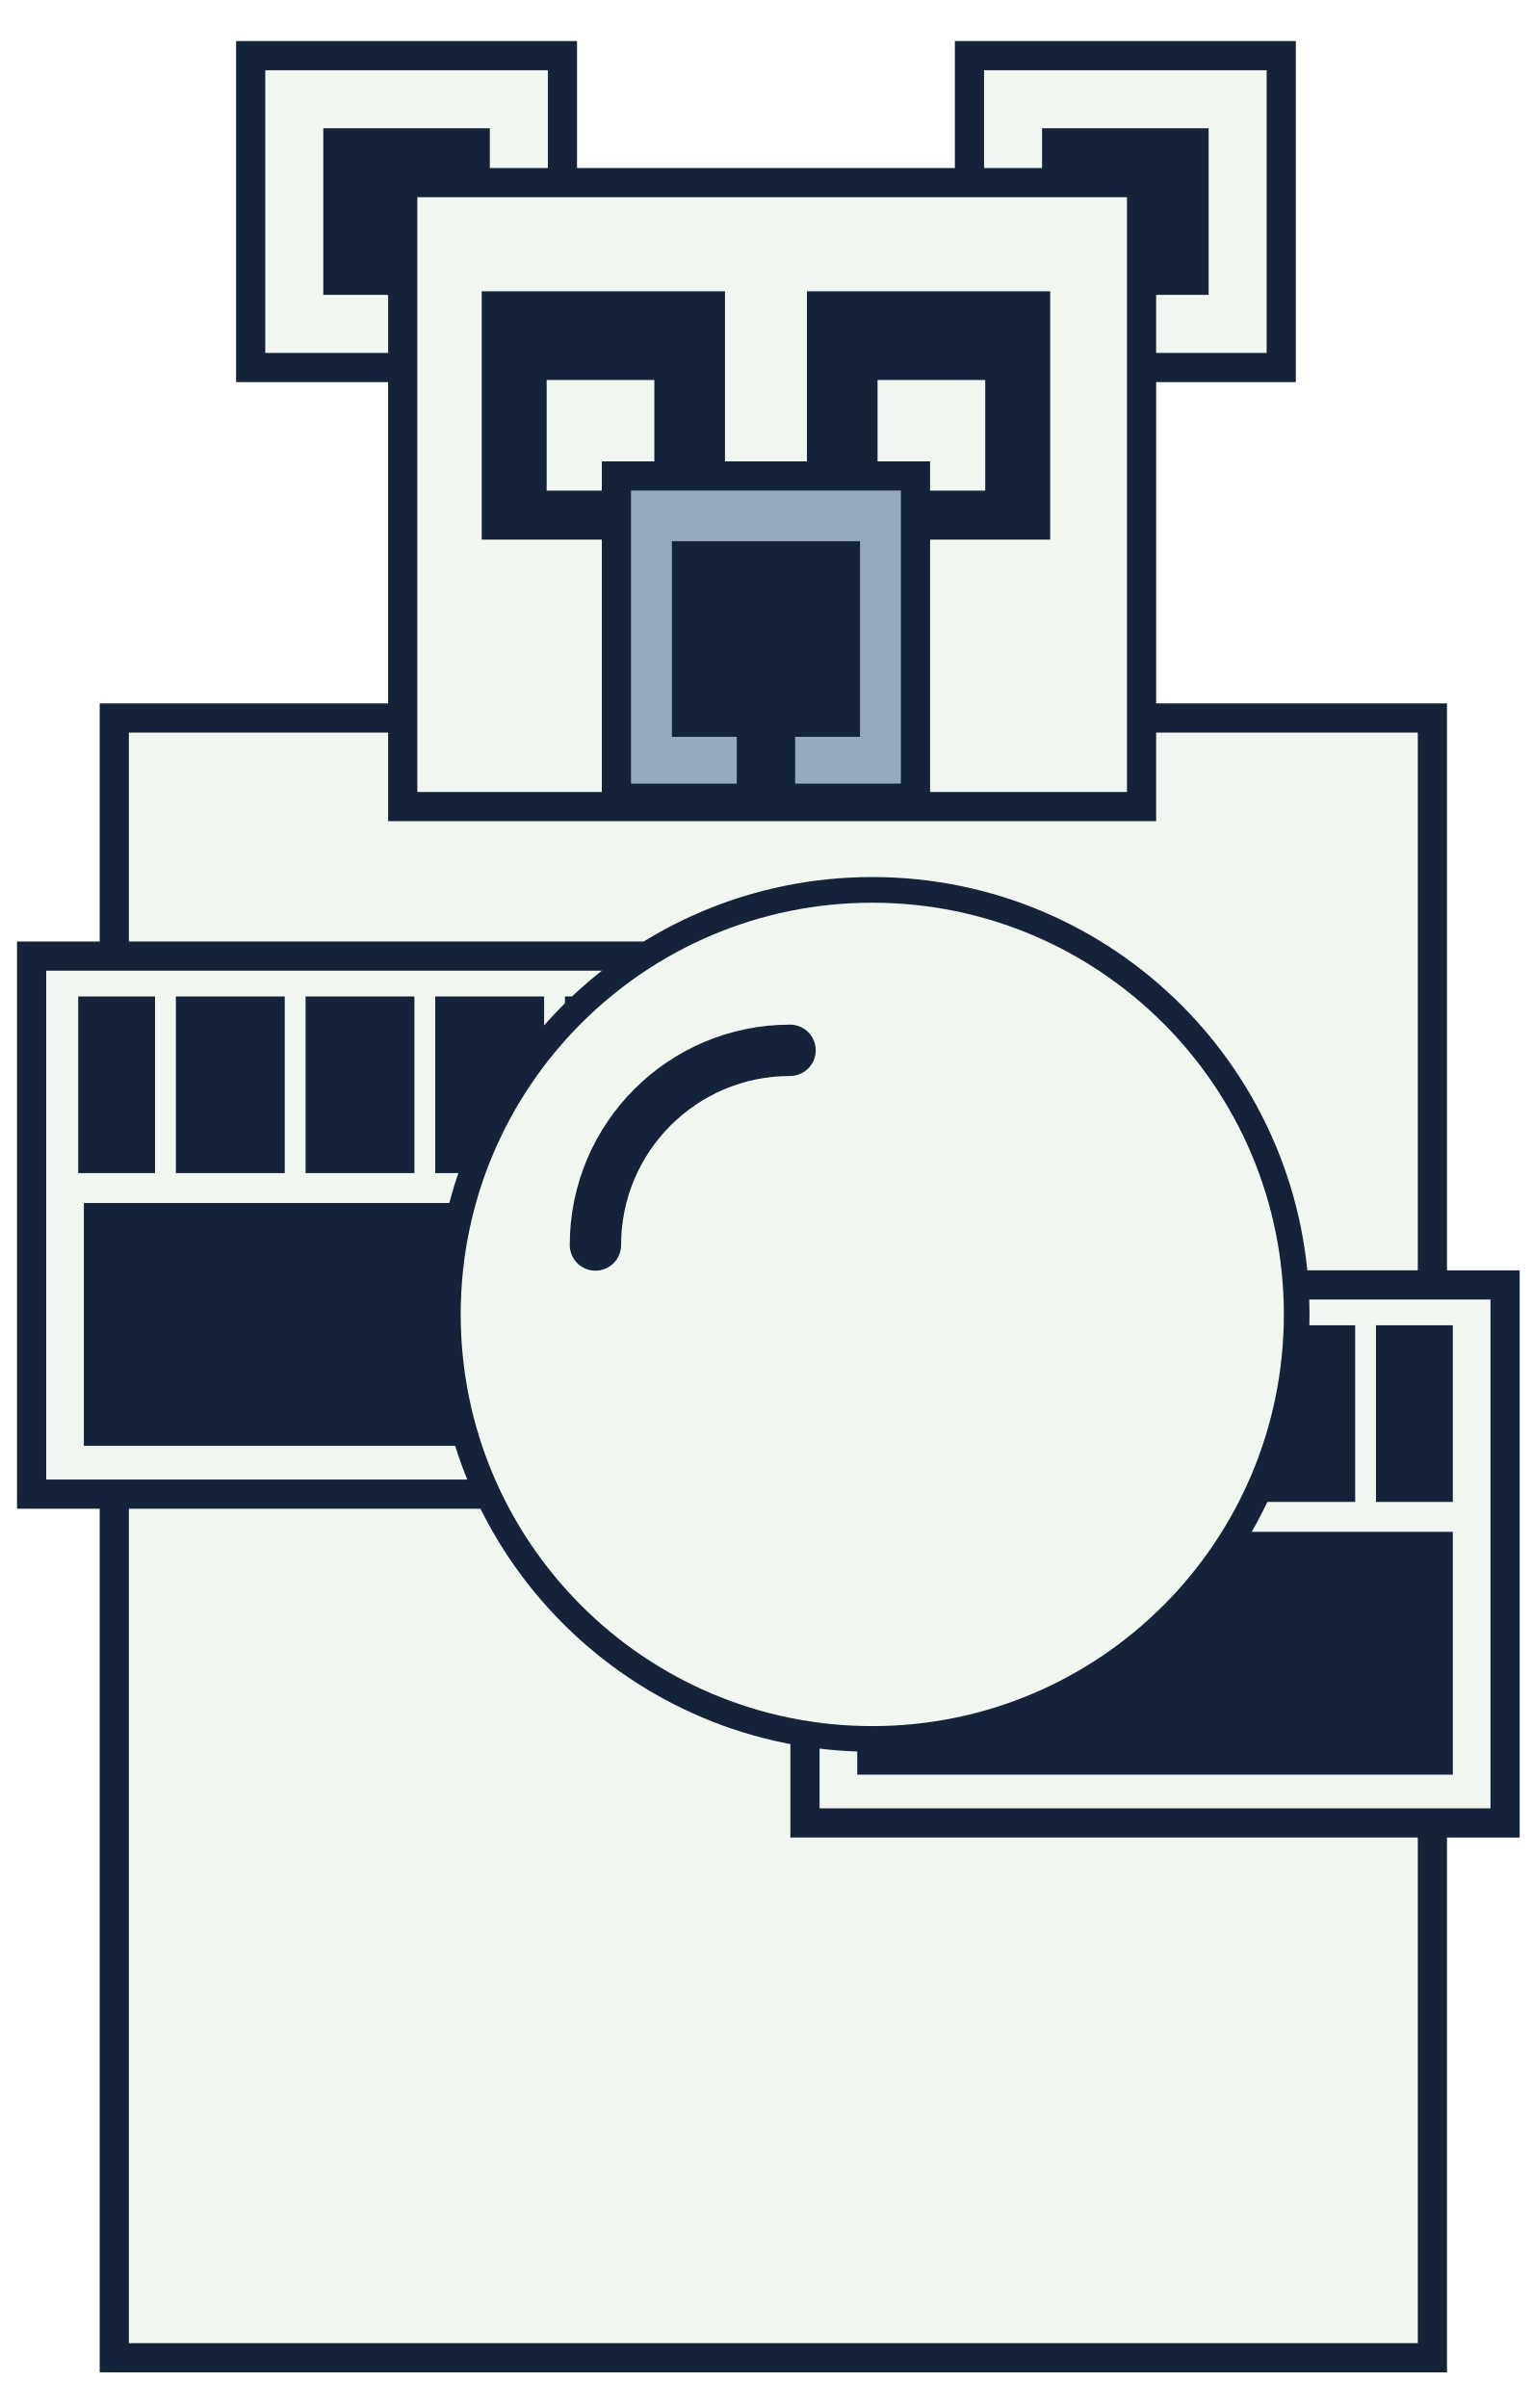
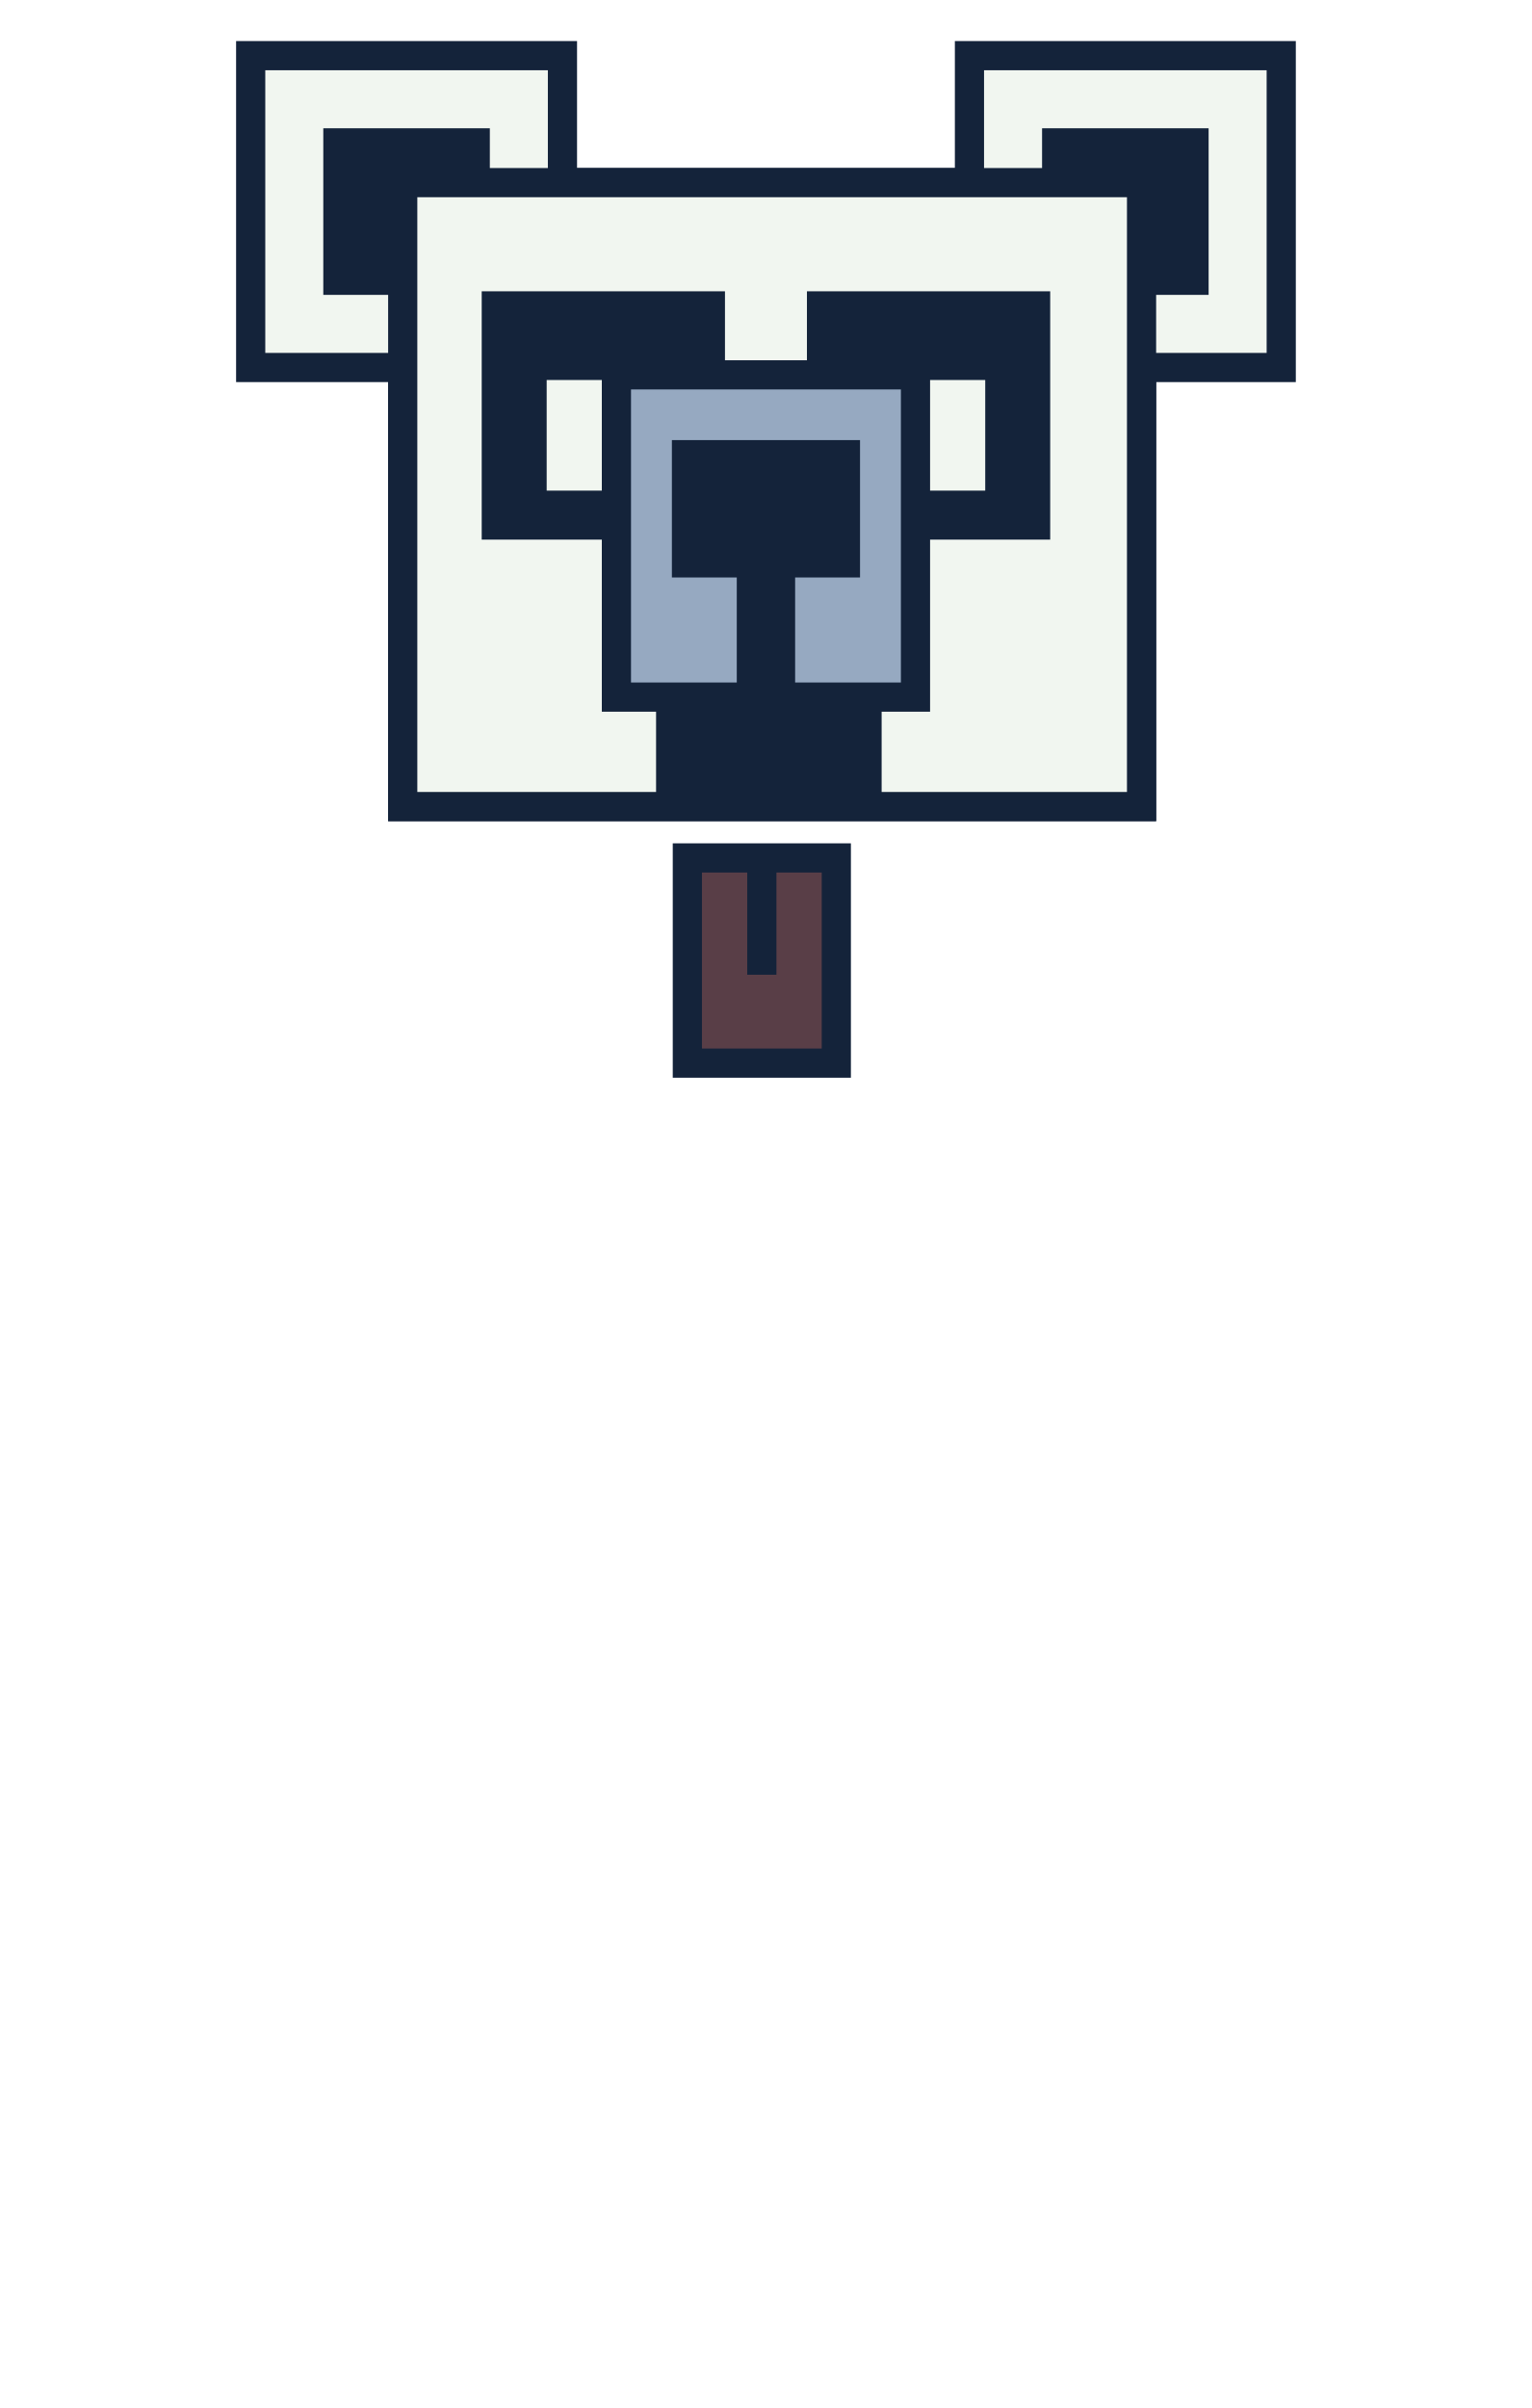
<svg xmlns="http://www.w3.org/2000/svg" width="420" height="660" viewBox="0 0 111.125 174.625" version="1.1" id="svg1" xml:space="preserve">
  <defs id="defs1" />
  <g id="layer1" style="display:inline">
-     <g id="layer3" style="display:inline">
+     <g id="layer3" style="display:none">
      <rect style="display:inline;fill:#f1f6f0;stroke:#14233a;stroke-width:4.233;stroke-linecap:square;stroke-linejoin:miter;stroke-dasharray:none;paint-order:stroke fill markers" id="rect15-5" width="93.498" height="116.796" x="9.349" y="53.126" />
    </g>
    <g id="layer9" style="display:inline">
-       <g id="layer11" style="display:inline">
+       <g id="layer11" style="display:none">
        <rect style="display:inline;fill:#f1f6f0;stroke:#14233a;stroke-width:4.233;stroke-linecap:square;stroke-dasharray:none;paint-order:stroke fill markers" id="rect3" width="20.499" height="20.499" x="19.243" y="5.094" />
        <rect style="display:inline;fill:#f1f6f0;stroke:#14233a;stroke-width:4.233;stroke-linecap:square;stroke-dasharray:none;paint-order:stroke fill markers" id="rect4" width="20.499" height="20.499" x="71.383" y="5.094" />
        <rect style="display:inline;fill:#14233a;stroke:none;stroke-width:2.897;stroke-linecap:square;paint-order:stroke fill markers" id="rect6" width="12.081" height="12.081" x="23.452" y="9.303" />
        <rect style="display:inline;fill:#14233a;stroke:none;stroke-width:2.897;stroke-linecap:square;paint-order:stroke fill markers" id="rect16" width="12.081" height="12.081" x="75.592" y="9.303" />
      </g>
      <rect style="display:inline;fill:#f1f6f0;stroke:#14233a;stroke-width:4.233;stroke-linecap:square;stroke-linejoin:miter;stroke-dasharray:none;paint-order:stroke fill markers" id="rect5-1" width="51.478" height="43.131" x="30.272" y="14.302" />
      <g id="layer10" style="display:inline">
        <rect style="display:inline;fill:#14233a;stroke:#14233a;stroke-width:4.233;stroke-linecap:square;stroke-linejoin:miter;stroke-dasharray:none;paint-order:stroke fill markers" id="rect12-4" width="13.413" height="13.775" x="37.06" y="23.241" />
        <rect style="display:inline;fill:#14233a;stroke:#14233a;stroke-width:4.233;stroke-linecap:square;stroke-linejoin:miter;stroke-dasharray:none;paint-order:stroke fill markers" id="rect26" width="13.413" height="13.775" x="60.652" y="23.241" />
-         <rect style="display:inline;fill:#f1f6f0;stroke:none;stroke-width:3.276;stroke-linecap:square;stroke-linejoin:miter;paint-order:stroke fill markers" id="rect34" width="7.81" height="8.021" x="39.656" y="27.558" />
-         <rect style="display:inline;fill:#f1f6f0;stroke:none;stroke-width:3.276;stroke-linecap:square;stroke-linejoin:miter;paint-order:stroke fill markers" id="rect38" width="7.81" height="8.021" x="63.659" y="27.558" />
+         <rect style="display:none;fill:#f1f6f0;stroke:none;stroke-width:3.276;stroke-linecap:square;stroke-linejoin:miter;paint-order:stroke fill markers" id="rect34" width="7.81" height="8.021" x="39.656" y="27.558" />
+         <rect style="display:none;fill:#f1f6f0;stroke:none;stroke-width:3.276;stroke-linecap:square;stroke-linejoin:miter;paint-order:stroke fill markers" id="rect38" width="7.81" height="8.021" x="63.659" y="27.558" />
      </g>
      <g id="layer6-6" style="display:inline;fill:#303843" transform="translate(-0.2094269,-10.70973)">
        <rect style="display:inline;fill:#96a9c1;stroke:#14233a;stroke-width:4.233;stroke-linecap:square;stroke-linejoin:miter;stroke-dasharray:none;paint-order:stroke fill markers" id="rect11-9" width="19.578" height="21.253" x="45.983" y="46.284" />
-         <rect style="display:inline;fill:#14233a;stroke:none;stroke-width:1.31;stroke-linecap:round;stroke-linejoin:round;paint-order:stroke fill markers" id="rect14-5" width="13.647" height="14.187" x="48.948" y="49.957" />
-         <path style="display:inline;fill:#14233a;stroke:#14233a;stroke-width:4.233;stroke-linecap:butt;stroke-linejoin:miter;stroke-dasharray:none;stroke-opacity:1" d="m 55.772,61.503 v 6.616" id="path14-7" />
+         <rect style="display:inline;fill:#14233a;stroke:none;stroke-width:1.31;stroke-linecap:round;stroke-linejoin:round;paint-order:stroke fill markers" id="rect14-5" width="13.647" height="9.963" x="48.948" y="49.957" />
+         <path style="display:inline;fill:#14233a;stroke:#14233a;stroke-width:4.233;stroke-linecap:butt;stroke-linejoin:miter;stroke-dasharray:none;stroke-opacity:1" d="M 55.772,57.663 V 68.12" id="path14-7" />
      </g>
    </g>
-     <g id="layer12" style="display:inline">
+     <g id="layer12" style="display:none">
      <g id="layer13" transform="translate(56.0594,-9.084038)" style="display:inline">
        <rect style="display:inline;fill:#f1f6f0;stroke:#14233a;stroke-width:4.233;stroke-linecap:square;stroke-linejoin:miter;stroke-dasharray:none;paint-order:stroke fill markers" id="rect36" width="48.668" height="36.901" x="-52.061" y="103.323" rx="0" ry="0" transform="scale(-1,1)" />
        <rect style="display:inline;fill:#14233a;stroke:none;stroke-width:0;stroke-linecap:square;stroke-linejoin:miter;stroke-dasharray:none;paint-order:stroke fill markers" id="rect37" width="43.204" height="17.609" x="-49.329" y="120.17" rx="0" ry="0" transform="scale(-1,1)" />
        <rect style="display:inline;fill:#14233a;stroke:none;stroke-width:0;stroke-linecap:square;stroke-linejoin:miter;stroke-dasharray:none;paint-order:stroke fill markers" id="rect39" width="7.897" height="12.809" x="-14.022" y="105.192" rx="0" ry="0" transform="scale(-1,1)" />
        <rect style="display:inline;fill:#14233a;stroke:none;stroke-width:0;stroke-linecap:square;stroke-linejoin:miter;stroke-dasharray:none;paint-order:stroke fill markers" id="rect42" width="7.897" height="12.809" x="-23.429" y="105.192" rx="0" ry="0" transform="scale(-1,1)" />
        <rect style="display:inline;fill:#14233a;stroke:none;stroke-width:0;stroke-linecap:square;stroke-linejoin:miter;stroke-dasharray:none;paint-order:stroke fill markers" id="rect43" width="7.897" height="12.809" x="-32.837" y="105.192" rx="0" ry="0" transform="scale(-1,1)" />
        <rect style="display:inline;fill:#14233a;stroke:none;stroke-width:0;stroke-linecap:square;stroke-linejoin:miter;stroke-dasharray:none;paint-order:stroke fill markers" id="rect44" width="7.897" height="12.809" x="-42.245" y="105.192" rx="0" ry="0" transform="scale(-1,1)" />
        <rect style="display:inline;fill:#14233a;stroke:none;stroke-width:0;stroke-linecap:square;stroke-linejoin:miter;stroke-dasharray:none;paint-order:stroke fill markers" id="rect45" width="5.574" height="12.809" x="-49.329" y="105.192" rx="0" ry="0" transform="scale(-1,1)" />
      </g>
      <g id="layer14" transform="translate(-55.7116,-32.92944)" style="display:inline">
        <rect style="display:inline;fill:#f1f6f0;stroke:#14233a;stroke-width:4.233;stroke-linecap:square;stroke-linejoin:miter;stroke-dasharray:none;paint-order:stroke fill markers" id="rect18-4" width="48.668" height="36.901" x="-107.732" y="103.323" rx="0" ry="0" transform="scale(-1,1)" />
        <rect style="display:inline;fill:#14233a;stroke:none;stroke-width:0;stroke-linecap:square;stroke-linejoin:miter;stroke-dasharray:none;paint-order:stroke fill markers" id="rect39-2" width="7.897" height="12.809" x="96.692" y="105.192" rx="0" ry="0" />
        <rect style="display:inline;fill:#14233a;stroke:none;stroke-width:0;stroke-linecap:square;stroke-linejoin:miter;stroke-dasharray:none;paint-order:stroke fill markers" id="rect42-3" width="7.897" height="12.809" x="87.285" y="105.192" rx="0" ry="0" />
        <rect style="display:inline;fill:#14233a;stroke:none;stroke-width:0;stroke-linecap:square;stroke-linejoin:miter;stroke-dasharray:none;paint-order:stroke fill markers" id="rect43-3" width="7.897" height="12.809" x="77.877" y="105.192" rx="0" ry="0" />
        <rect style="display:inline;fill:#14233a;stroke:none;stroke-width:0;stroke-linecap:square;stroke-linejoin:miter;stroke-dasharray:none;paint-order:stroke fill markers" id="rect44-9" width="7.897" height="12.809" x="68.47" y="105.192" rx="0" ry="0" />
        <rect style="display:inline;fill:#14233a;stroke:none;stroke-width:0;stroke-linecap:square;stroke-linejoin:miter;stroke-dasharray:none;paint-order:stroke fill markers" id="rect45-2" width="5.574" height="12.809" x="61.385" y="105.192" rx="0" ry="0" />
        <rect style="display:inline;fill:#14233a;stroke:none;stroke-width:0;stroke-linecap:square;stroke-linejoin:miter;stroke-dasharray:none;paint-order:stroke fill markers" id="rect37-3" width="43.204" height="17.609" x="-105" y="120.17" rx="0" ry="0" transform="scale(-1,1)" />
      </g>
    </g>
-     <g id="layer2" transform="matrix(0.8414921,0,0,0.8414921,18.02767,8.253248)" style="display:inline">
+     <g id="layer2" transform="matrix(0.8414921,0,0,0.8414921,18.02767,8.253248)" style="display:none">
      <circle style="display:inline;fill:#f1f6f0;stroke:#14233a;stroke-width:4.425;stroke-linecap:square;stroke-dasharray:none;paint-order:stroke fill markers" id="path1" cx="53.77" cy="103.466" r="35.479" />
      <path id="circle1" style="display:inline;fill:none;stroke:#14233a;stroke-width:4.425;stroke-linecap:round;stroke-linejoin:round;stroke-dasharray:none" d="m 29.905,97.484 c 1e-6,-9.266 7.511,-16.777 16.777,-16.777" />
    </g>
  </g>
  <g id="g15" style="display:none">
    <g id="g7" style="display:none">
      <rect style="display:inline;fill:#f1f6f0;stroke:#14233a;stroke-width:4.233;stroke-linecap:square;stroke-dasharray:none;paint-order:stroke fill markers" id="rect1" width="20.499" height="20.499" x="19.243" y="5.094" />
      <rect style="display:inline;fill:#f1f6f0;stroke:#14233a;stroke-width:4.233;stroke-linecap:square;stroke-dasharray:none;paint-order:stroke fill markers" id="rect2" width="20.499" height="20.499" x="71.383" y="5.094" />
      <rect style="display:inline;fill:#14233a;stroke:none;stroke-width:2.897;stroke-linecap:square;paint-order:stroke fill markers" id="rect5" width="12.081" height="12.081" x="23.452" y="9.303" />
      <rect style="display:inline;fill:#14233a;stroke:none;stroke-width:2.897;stroke-linecap:square;paint-order:stroke fill markers" id="rect7" width="12.081" height="12.081" x="75.592" y="9.303" />
    </g>
    <rect style="display:inline;fill:#f1f6f0;stroke:#14233a;stroke-width:4.233;stroke-linecap:square;stroke-linejoin:miter;stroke-dasharray:none;paint-order:stroke fill markers" id="rect8" width="51.478" height="43.131" x="30.272" y="14.302" />
    <g id="g12" style="display:inline">
      <rect style="display:inline;fill:#14233a;stroke:#14233a;stroke-width:4.233;stroke-linecap:square;stroke-linejoin:miter;stroke-dasharray:none;paint-order:stroke fill markers" id="rect9" width="13.413" height="13.775" x="37.06" y="23.241" />
      <rect style="display:inline;fill:#14233a;stroke:#14233a;stroke-width:4.233;stroke-linecap:square;stroke-linejoin:miter;stroke-dasharray:none;paint-order:stroke fill markers" id="rect10" width="13.413" height="13.775" x="60.652" y="23.241" />
      <rect style="display:none;fill:#f1f6f0;stroke:none;stroke-width:3.276;stroke-linecap:square;stroke-linejoin:miter;paint-order:stroke fill markers" id="rect11" width="7.81" height="8.021" x="39.656" y="27.558" />
      <rect style="display:none;fill:#f1f6f0;stroke:none;stroke-width:3.276;stroke-linecap:square;stroke-linejoin:miter;paint-order:stroke fill markers" id="rect12" width="7.81" height="8.021" x="63.659" y="27.558" />
    </g>
    <g id="g14" style="display:inline;fill:#303843" transform="translate(-0.2094269,-18.04197)">
-       <rect style="display:inline;fill:#96a9c1;stroke:#14233a;stroke-width:4.233;stroke-linecap:square;stroke-linejoin:miter;stroke-dasharray:none;paint-order:stroke fill markers" id="rect13" width="19.578" height="21.253" x="45.983" y="46.284" />
-       <rect style="display:inline;fill:#14233a;stroke:none;stroke-width:1.31;stroke-linecap:round;stroke-linejoin:round;paint-order:stroke fill markers" id="rect14" width="13.647" height="14.187" x="48.948" y="49.957" />
-       <path style="display:inline;fill:#14233a;stroke:#14233a;stroke-width:4.233;stroke-linecap:butt;stroke-linejoin:miter;stroke-dasharray:none;stroke-opacity:1" d="m 55.772,61.503 v 6.616" id="path14" />
+       <g id="layer6-6-6" style="display:inline;fill:#303843" transform="translate(-14.81735,23.35208)">
+         <rect style="display:inline;fill:#96a9c1;stroke:#14233a;stroke-width:4.233;stroke-linecap:square;stroke-linejoin:miter;stroke-dasharray:none;paint-order:stroke fill markers" id="rect11-9-5" width="19.578" height="21.253" x="60.8" y="22.932" />
+         <rect style="display:inline;fill:#14233a;stroke:none;stroke-width:1.31;stroke-linecap:round;stroke-linejoin:round;paint-order:stroke fill markers" id="rect14-5-5" width="13.647" height="9.963" x="63.766" y="26.605" />
+         <path style="display:inline;fill:#14233a;stroke:#14233a;stroke-width:4.233;stroke-linecap:butt;stroke-linejoin:miter;stroke-dasharray:none;stroke-opacity:1" d="M 70.589,34.311 V 44.767" id="path14-7-4" />
+       </g>
      <rect style="fill:#14233a;stroke-width:0;stroke-linecap:square;paint-order:stroke fill markers" id="rect15" width="16.362" height="7.264" x="47.801" y="68.689" />
    </g>
  </g>
+   <g id="g28" style="display:inline">
+     <g id="g18" style="display:inline">
+       <rect style="display:inline;fill:#f1f6f0;stroke:#14233a;stroke-width:4.233;stroke-linecap:square;stroke-dasharray:none;paint-order:stroke fill markers" id="rect13" width="20.499" height="20.499" x="19.243" y="5.094" />
+       <rect style="display:inline;fill:#f1f6f0;stroke:#14233a;stroke-width:4.233;stroke-linecap:square;stroke-dasharray:none;paint-order:stroke fill markers" id="rect14" width="20.499" height="20.499" x="71.383" y="5.094" />
+       <rect style="display:inline;fill:#14233a;stroke:none;stroke-width:2.897;stroke-linecap:square;paint-order:stroke fill markers" id="rect17" width="12.081" height="12.081" x="23.452" y="9.303" />
+       <rect style="display:inline;fill:#14233a;stroke:none;stroke-width:2.897;stroke-linecap:square;paint-order:stroke fill markers" id="rect18" width="12.081" height="12.081" x="75.592" y="9.303" />
+     </g>
+     <rect style="display:inline;fill:#f1f6f0;stroke:#14233a;stroke-width:4.233;stroke-linecap:square;stroke-linejoin:miter;stroke-dasharray:none;paint-order:stroke fill markers" id="rect19" width="51.478" height="43.131" x="30.272" y="14.302" />
+     <g id="g23" style="display:inline">
+       <rect style="display:inline;fill:#14233a;stroke:#14233a;stroke-width:4.233;stroke-linecap:square;stroke-linejoin:miter;stroke-dasharray:none;paint-order:stroke fill markers" id="rect20" width="13.413" height="13.775" x="37.06" y="23.241" />
+       <rect style="display:inline;fill:#14233a;stroke:#14233a;stroke-width:4.233;stroke-linecap:square;stroke-linejoin:miter;stroke-dasharray:none;paint-order:stroke fill markers" id="rect21" width="13.413" height="13.775" x="60.652" y="23.241" />
+       <rect style="display:inline;fill:#f1f6f0;stroke:none;stroke-width:3.276;stroke-linecap:square;stroke-linejoin:miter;paint-order:stroke fill markers" id="rect22" width="7.81" height="8.021" x="39.656" y="27.558" />
+       <rect style="display:inline;fill:#f1f6f0;stroke:none;stroke-width:3.276;stroke-linecap:square;stroke-linejoin:miter;paint-order:stroke fill markers" id="rect23" width="7.81" height="8.021" x="63.659" y="27.558" />
+     </g>
+     <rect style="display:inline;fill:#14233a;stroke-width:0;stroke-linecap:square;paint-order:stroke fill markers" id="rect27" width="16.362" height="7.264" x="47.801" y="68.689" transform="translate(-0.2094269,-18.04197)" />
+     <g id="g27" style="display:inline;fill:#303843" transform="translate(-0.2094269,-18.04197)">
+       <g id="g25" style="display:inline;fill:#303843" transform="translate(-14.81735,23.35208)">
+         <rect style="display:inline;fill:#96a9c1;stroke:#14233a;stroke-width:4.233;stroke-linecap:square;stroke-linejoin:miter;stroke-dasharray:none;paint-order:stroke fill markers" id="rect24" width="19.578" height="21.253" x="60.8" y="22.932" />
+         <rect style="display:inline;fill:#14233a;stroke:none;stroke-width:1.31;stroke-linecap:round;stroke-linejoin:round;paint-order:stroke fill markers" id="rect25" width="13.647" height="9.963" x="63.766" y="26.605" />
+         <path style="display:inline;fill:#14233a;stroke:#14233a;stroke-width:4.233;stroke-linecap:butt;stroke-linejoin:miter;stroke-dasharray:none;stroke-opacity:1" d="M 70.589,34.311 V 44.767" id="path25" />
+       </g>
+     </g>
+     <g id="layer4">
+       <rect style="display:inline;fill:#593e47;stroke:#14233a;stroke-width:4.233;stroke-linecap:square;stroke-dasharray:none;paint-order:stroke markers fill" id="rect28" width="8.69" height="12.764" x="50.918" y="63.274" />
+       <path style="display:inline;fill:none;stroke:#14233a;stroke-width:2.117;stroke-linecap:butt;stroke-linejoin:miter;stroke-dasharray:none;stroke-opacity:1" d="M 55.263,70.687 V 62.54" id="path28" />
+     </g>
+   </g>
</svg>
